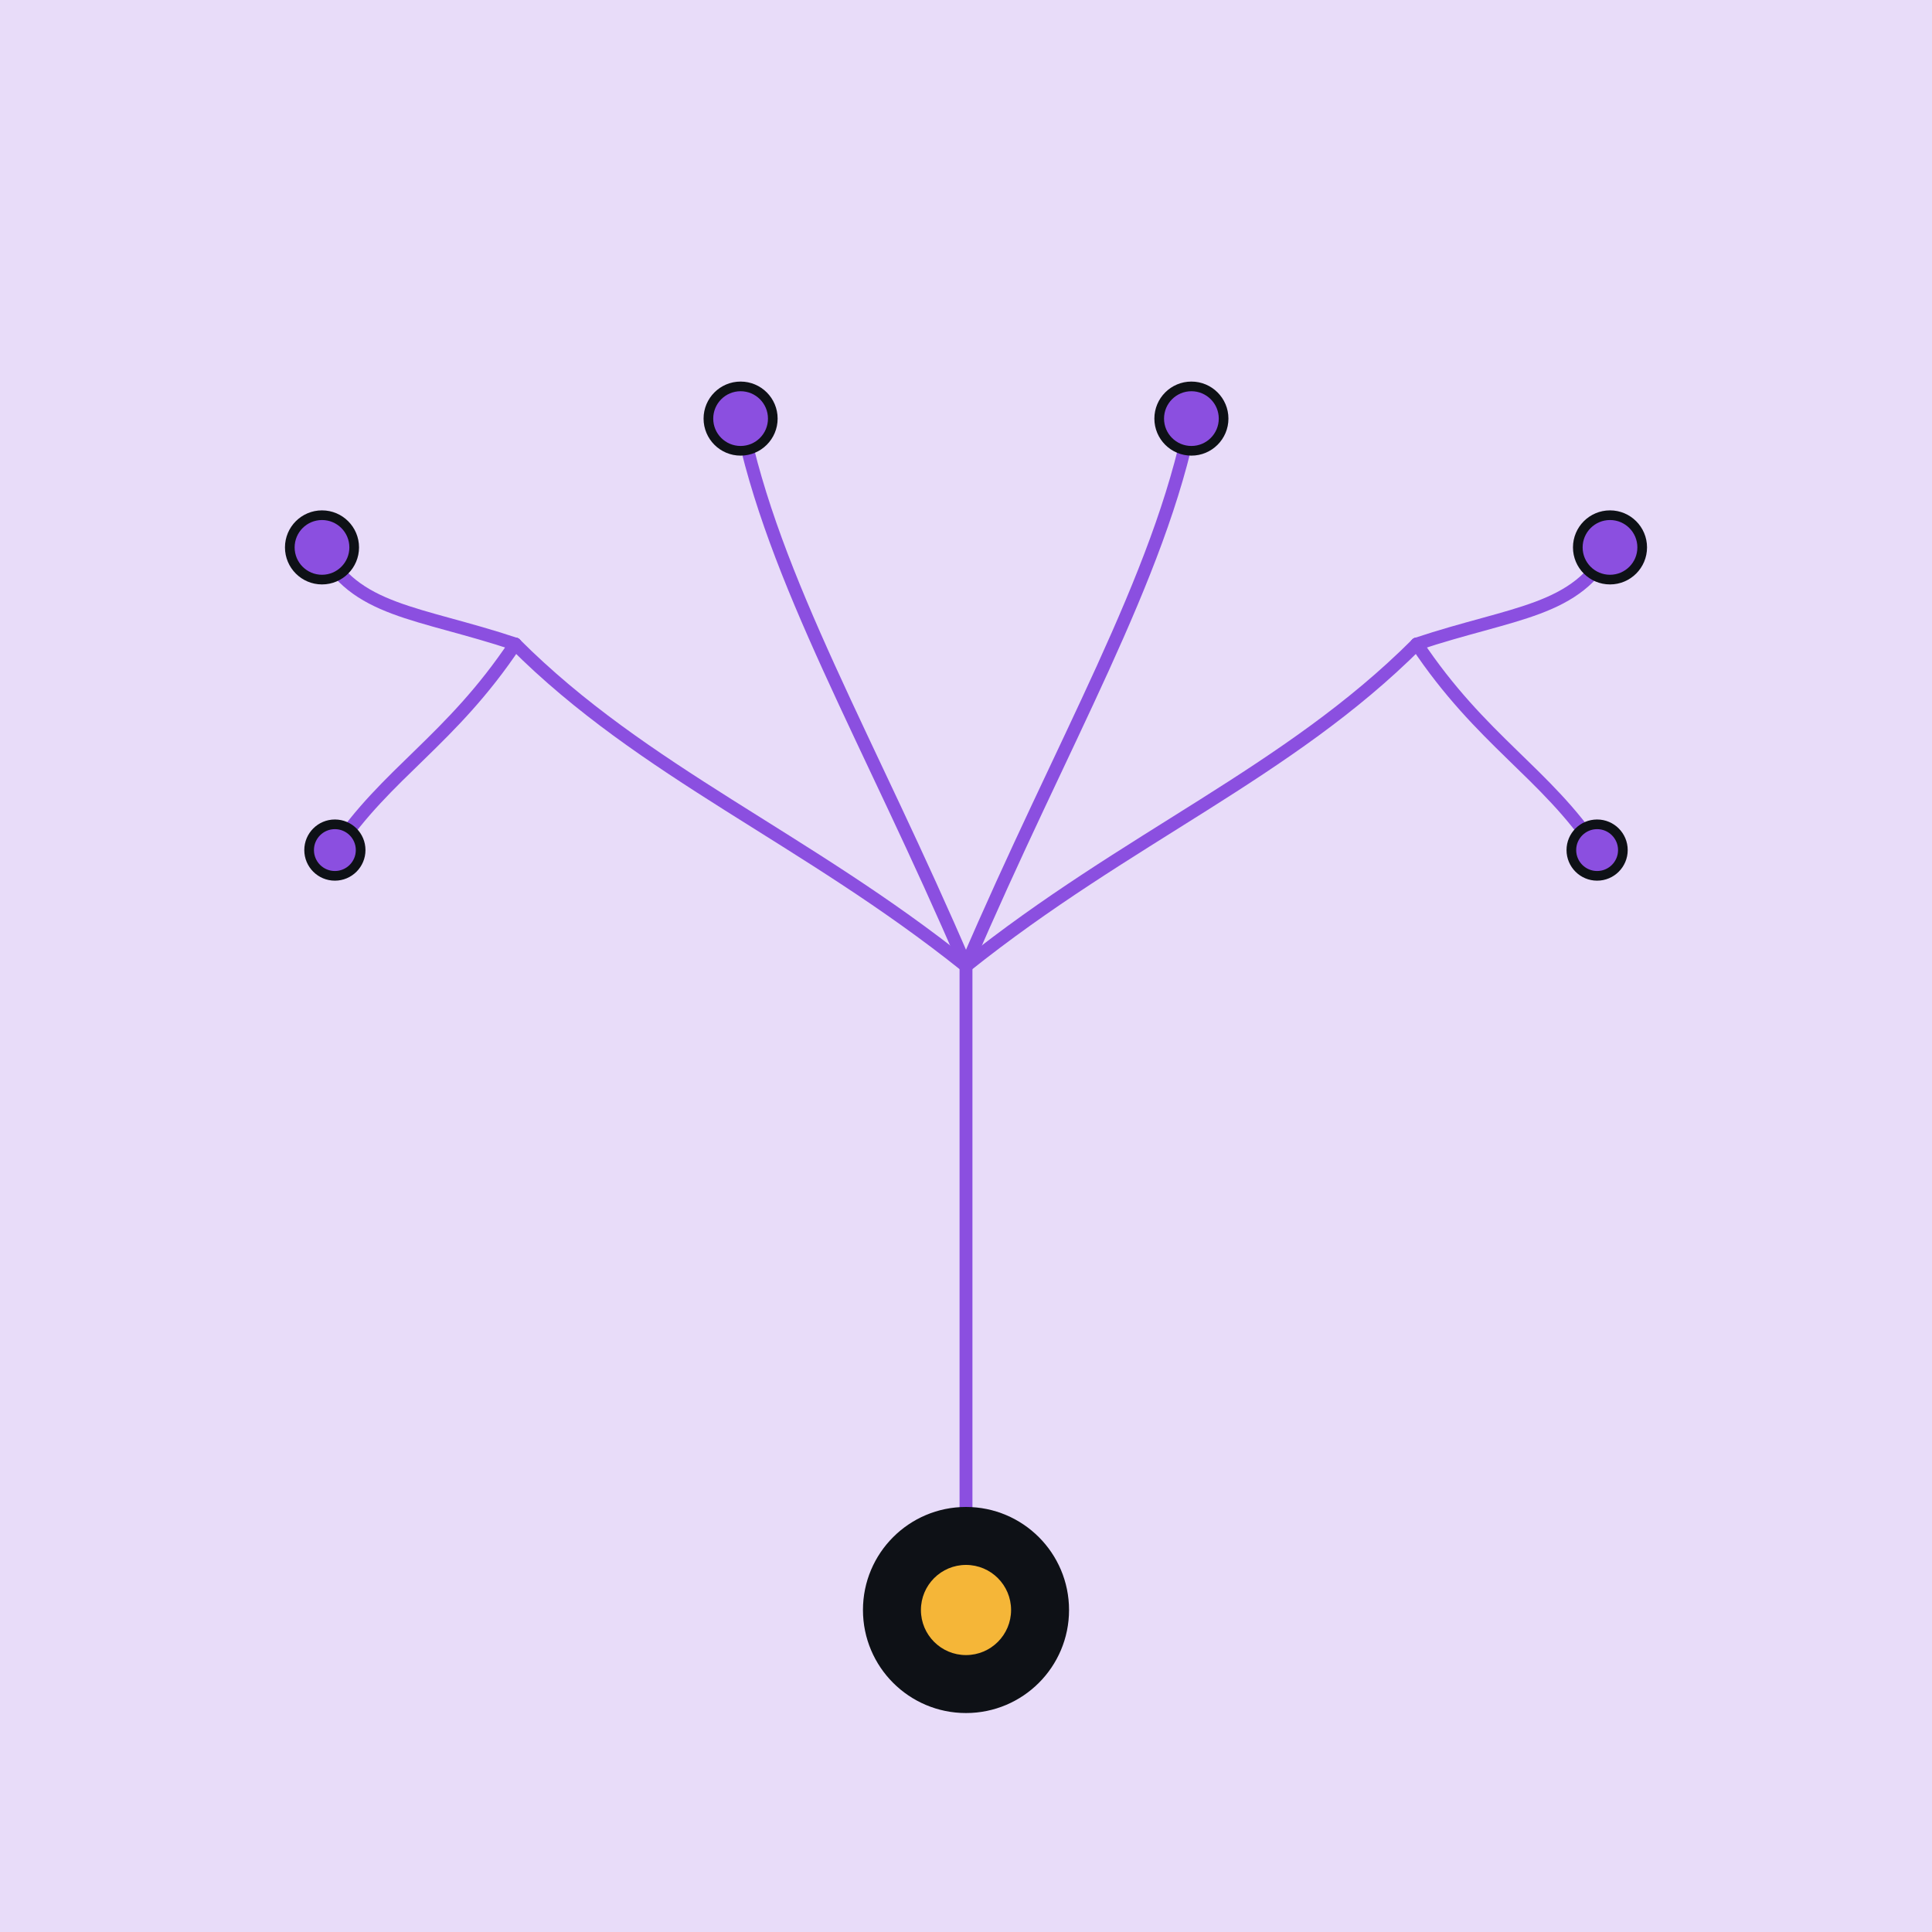
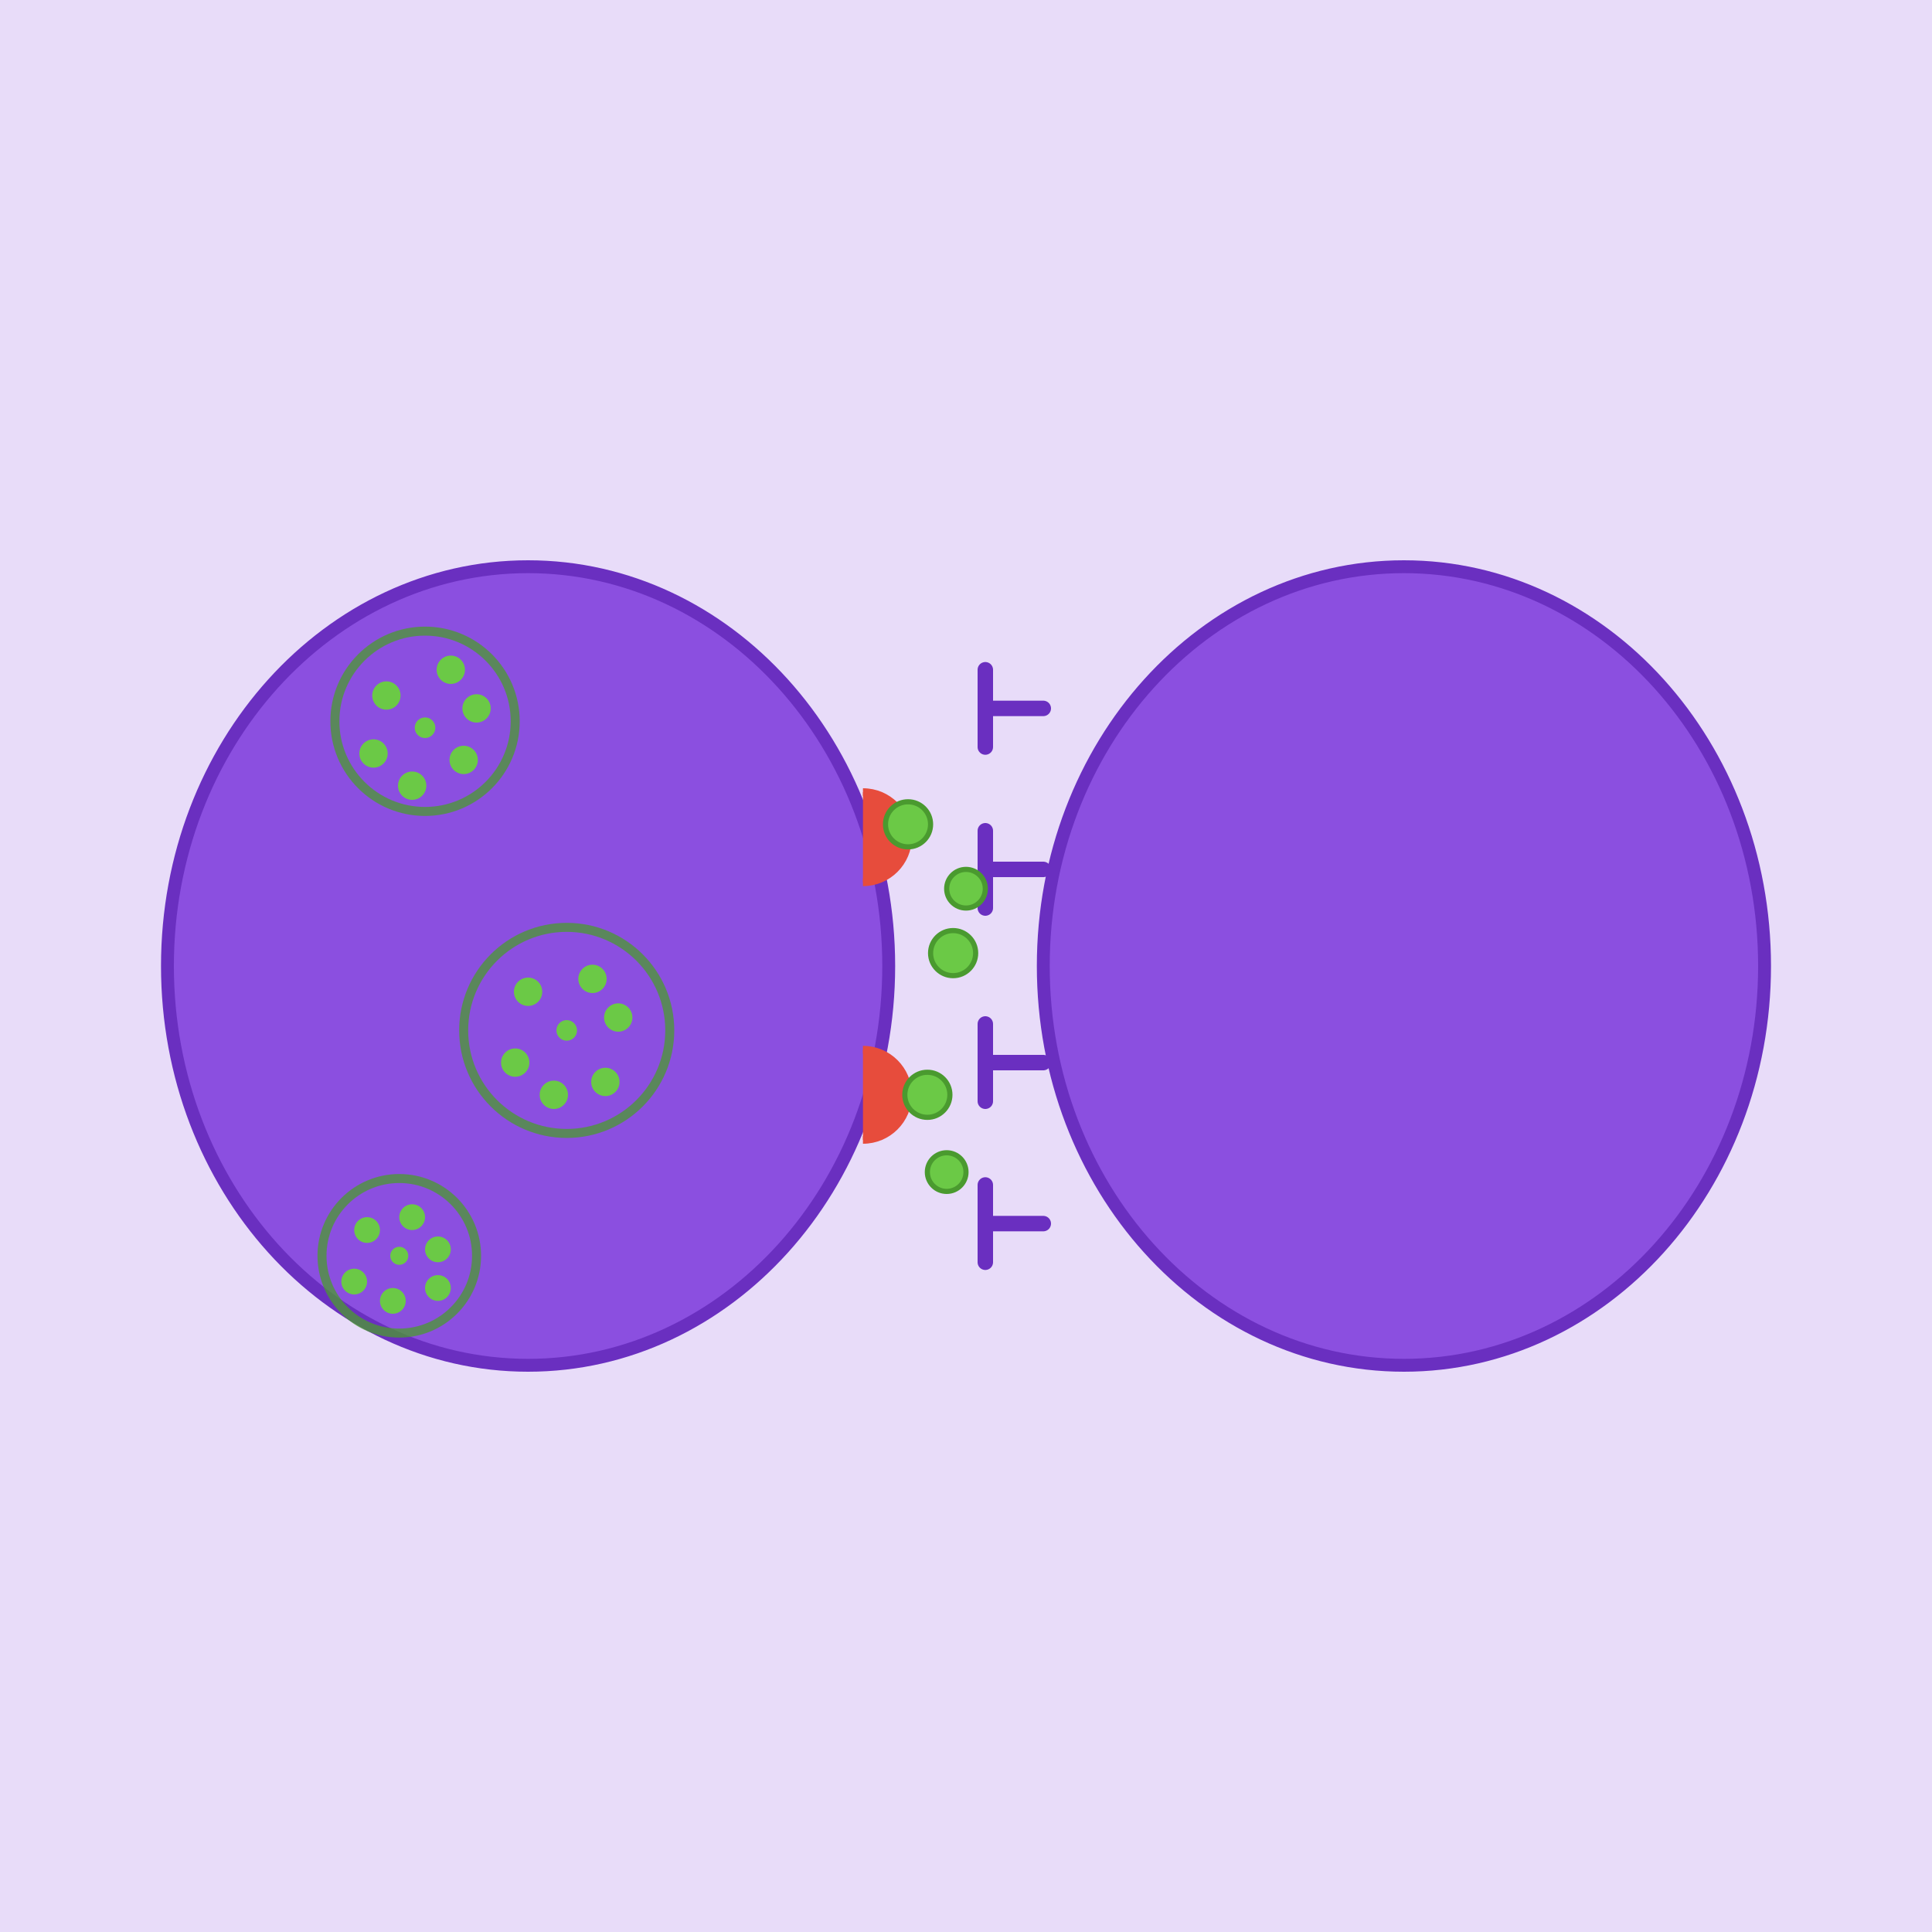
- <svg xmlns="http://www.w3.org/2000/svg" viewBox="0 0 300 300" width="300" height="300" role="img" aria-label="Brain synapses">
+ <svg xmlns="http://www.w3.org/2000/svg" viewBox="0 0 300 300" width="300" height="300" role="img" aria-label="Sinapsis — transferencia química entre dos neuronas">
  <rect width="300" height="300" fill="#E8DCF9" />
-   <g stroke="#8B4FE0" stroke-width="2" fill="none" stroke-linecap="round">
-     <path d="M150 250 C 150 200, 150 180, 150 150" />
-     <path d="M150 150 C 125 130, 100 120, 80 100" />
-     <path d="M150 150 C 175 130, 200 120, 220 100" />
-     <path d="M150 150 C 135 115, 120 90, 115 65" />
-     <path d="M150 150 C 165 115, 180 90, 185 65" />
-     <path d="M80 100 C 65 95, 55 95, 50 85" />
-     <path d="M80 100 C 70 115, 60 120, 52 132" />
-     <path d="M220 100 C 235 95, 245 95, 250 85" />
-     <path d="M220 100 C 230 115, 240 120, 248 132" />
+   <ellipse cx="82" cy="150" rx="56" ry="62" fill="#8B4FE0" stroke="#6A2FC0" stroke-width="2" />
+   <g>
+     <circle cx="66" cy="112" r="14" fill="none" stroke="#4A9A2F" stroke-width="1.4" opacity="0.75" />
+     <circle cx="74" cy="110" r="2.2" fill="#6BC946" />
+     <circle cx="70" cy="104" r="2.2" fill="#6BC946" />
+     <circle cx="60" cy="108" r="2.2" fill="#6BC946" />
+     <circle cx="58" cy="117" r="2.2" fill="#6BC946" />
+     <circle cx="64" cy="122" r="2.2" fill="#6BC946" />
+     <circle cx="72" cy="118" r="2.2" fill="#6BC946" />
+     <circle cx="66" cy="113" r="1.6" fill="#6BC946" />
  </g>
-   <g fill="#8B4FE0" stroke="#0E1116" stroke-width="1.5">
-     <circle cx="50" cy="85" r="5" />
-     <circle cx="52" cy="132" r="4" />
-     <circle cx="115" cy="65" r="5" />
-     <circle cx="185" cy="65" r="5" />
-     <circle cx="250" cy="85" r="5" />
-     <circle cx="248" cy="132" r="4" />
+   <g>
+     <circle cx="88" cy="160" r="16" fill="none" stroke="#4A9A2F" stroke-width="1.4" opacity="0.75" />
+     <circle cx="96" cy="158" r="2.2" fill="#6BC946" />
+     <circle cx="92" cy="152" r="2.2" fill="#6BC946" />
+     <circle cx="82" cy="154" r="2.2" fill="#6BC946" />
+     <circle cx="80" cy="165" r="2.2" fill="#6BC946" />
+     <circle cx="86" cy="170" r="2.2" fill="#6BC946" />
+     <circle cx="94" cy="168" r="2.2" fill="#6BC946" />
+     <circle cx="88" cy="160" r="1.6" fill="#6BC946" />
  </g>
-   <circle cx="150" cy="250" r="16" fill="#0E1116" />
-   <circle cx="150" cy="250" r="7" fill="#F5B638" />
+   <g>
+     <circle cx="62" cy="195" r="12" fill="none" stroke="#4A9A2F" stroke-width="1.4" opacity="0.75" />
+     <circle cx="68" cy="194" r="2" fill="#6BC946" />
+     <circle cx="64" cy="189" r="2" fill="#6BC946" />
+     <circle cx="57" cy="191" r="2" fill="#6BC946" />
+     <circle cx="55" cy="199" r="2" fill="#6BC946" />
+     <circle cx="61" cy="202" r="2" fill="#6BC946" />
+     <circle cx="68" cy="200" r="2" fill="#6BC946" />
+     <circle cx="62" cy="195" r="1.4" fill="#6BC946" />
+   </g>
+   <path d="M 134 123 a 7 7 0 0 1 0 14" fill="#E74C3C" stroke="#E74C3C" stroke-width="1.2" stroke-linejoin="round" />
+   <path d="M 134 163 a 7 7 0 0 1 0 14" fill="#E74C3C" stroke="#E74C3C" stroke-width="1.2" stroke-linejoin="round" />
+   <ellipse cx="218" cy="150" rx="56" ry="62" fill="#8B4FE0" stroke="#6A2FC0" stroke-width="2" />
+   <g stroke="#6A2FC0" stroke-width="2.4" stroke-linecap="round">
+     <line x1="162" y1="110" x2="153" y2="110" />
+     <line x1="153" y1="104" x2="153" y2="116" />
+     <line x1="162" y1="135" x2="153" y2="135" />
+     <line x1="153" y1="129" x2="153" y2="141" />
+     <line x1="162" y1="165" x2="153" y2="165" />
+     <line x1="153" y1="159" x2="153" y2="171" />
+     <line x1="162" y1="190" x2="153" y2="190" />
+     <line x1="153" y1="184" x2="153" y2="196" />
+   </g>
+   <g fill="#6BC946" stroke="#4A9A2F" stroke-width="0.8">
+     <circle cx="141" cy="128" r="3.5" />
+     <circle cx="148" cy="148" r="3.5" />
+     <circle cx="144" cy="170" r="3.5" />
+     <circle cx="150" cy="138" r="3" />
+     <circle cx="147" cy="182" r="3" />
+   </g>
</svg>
